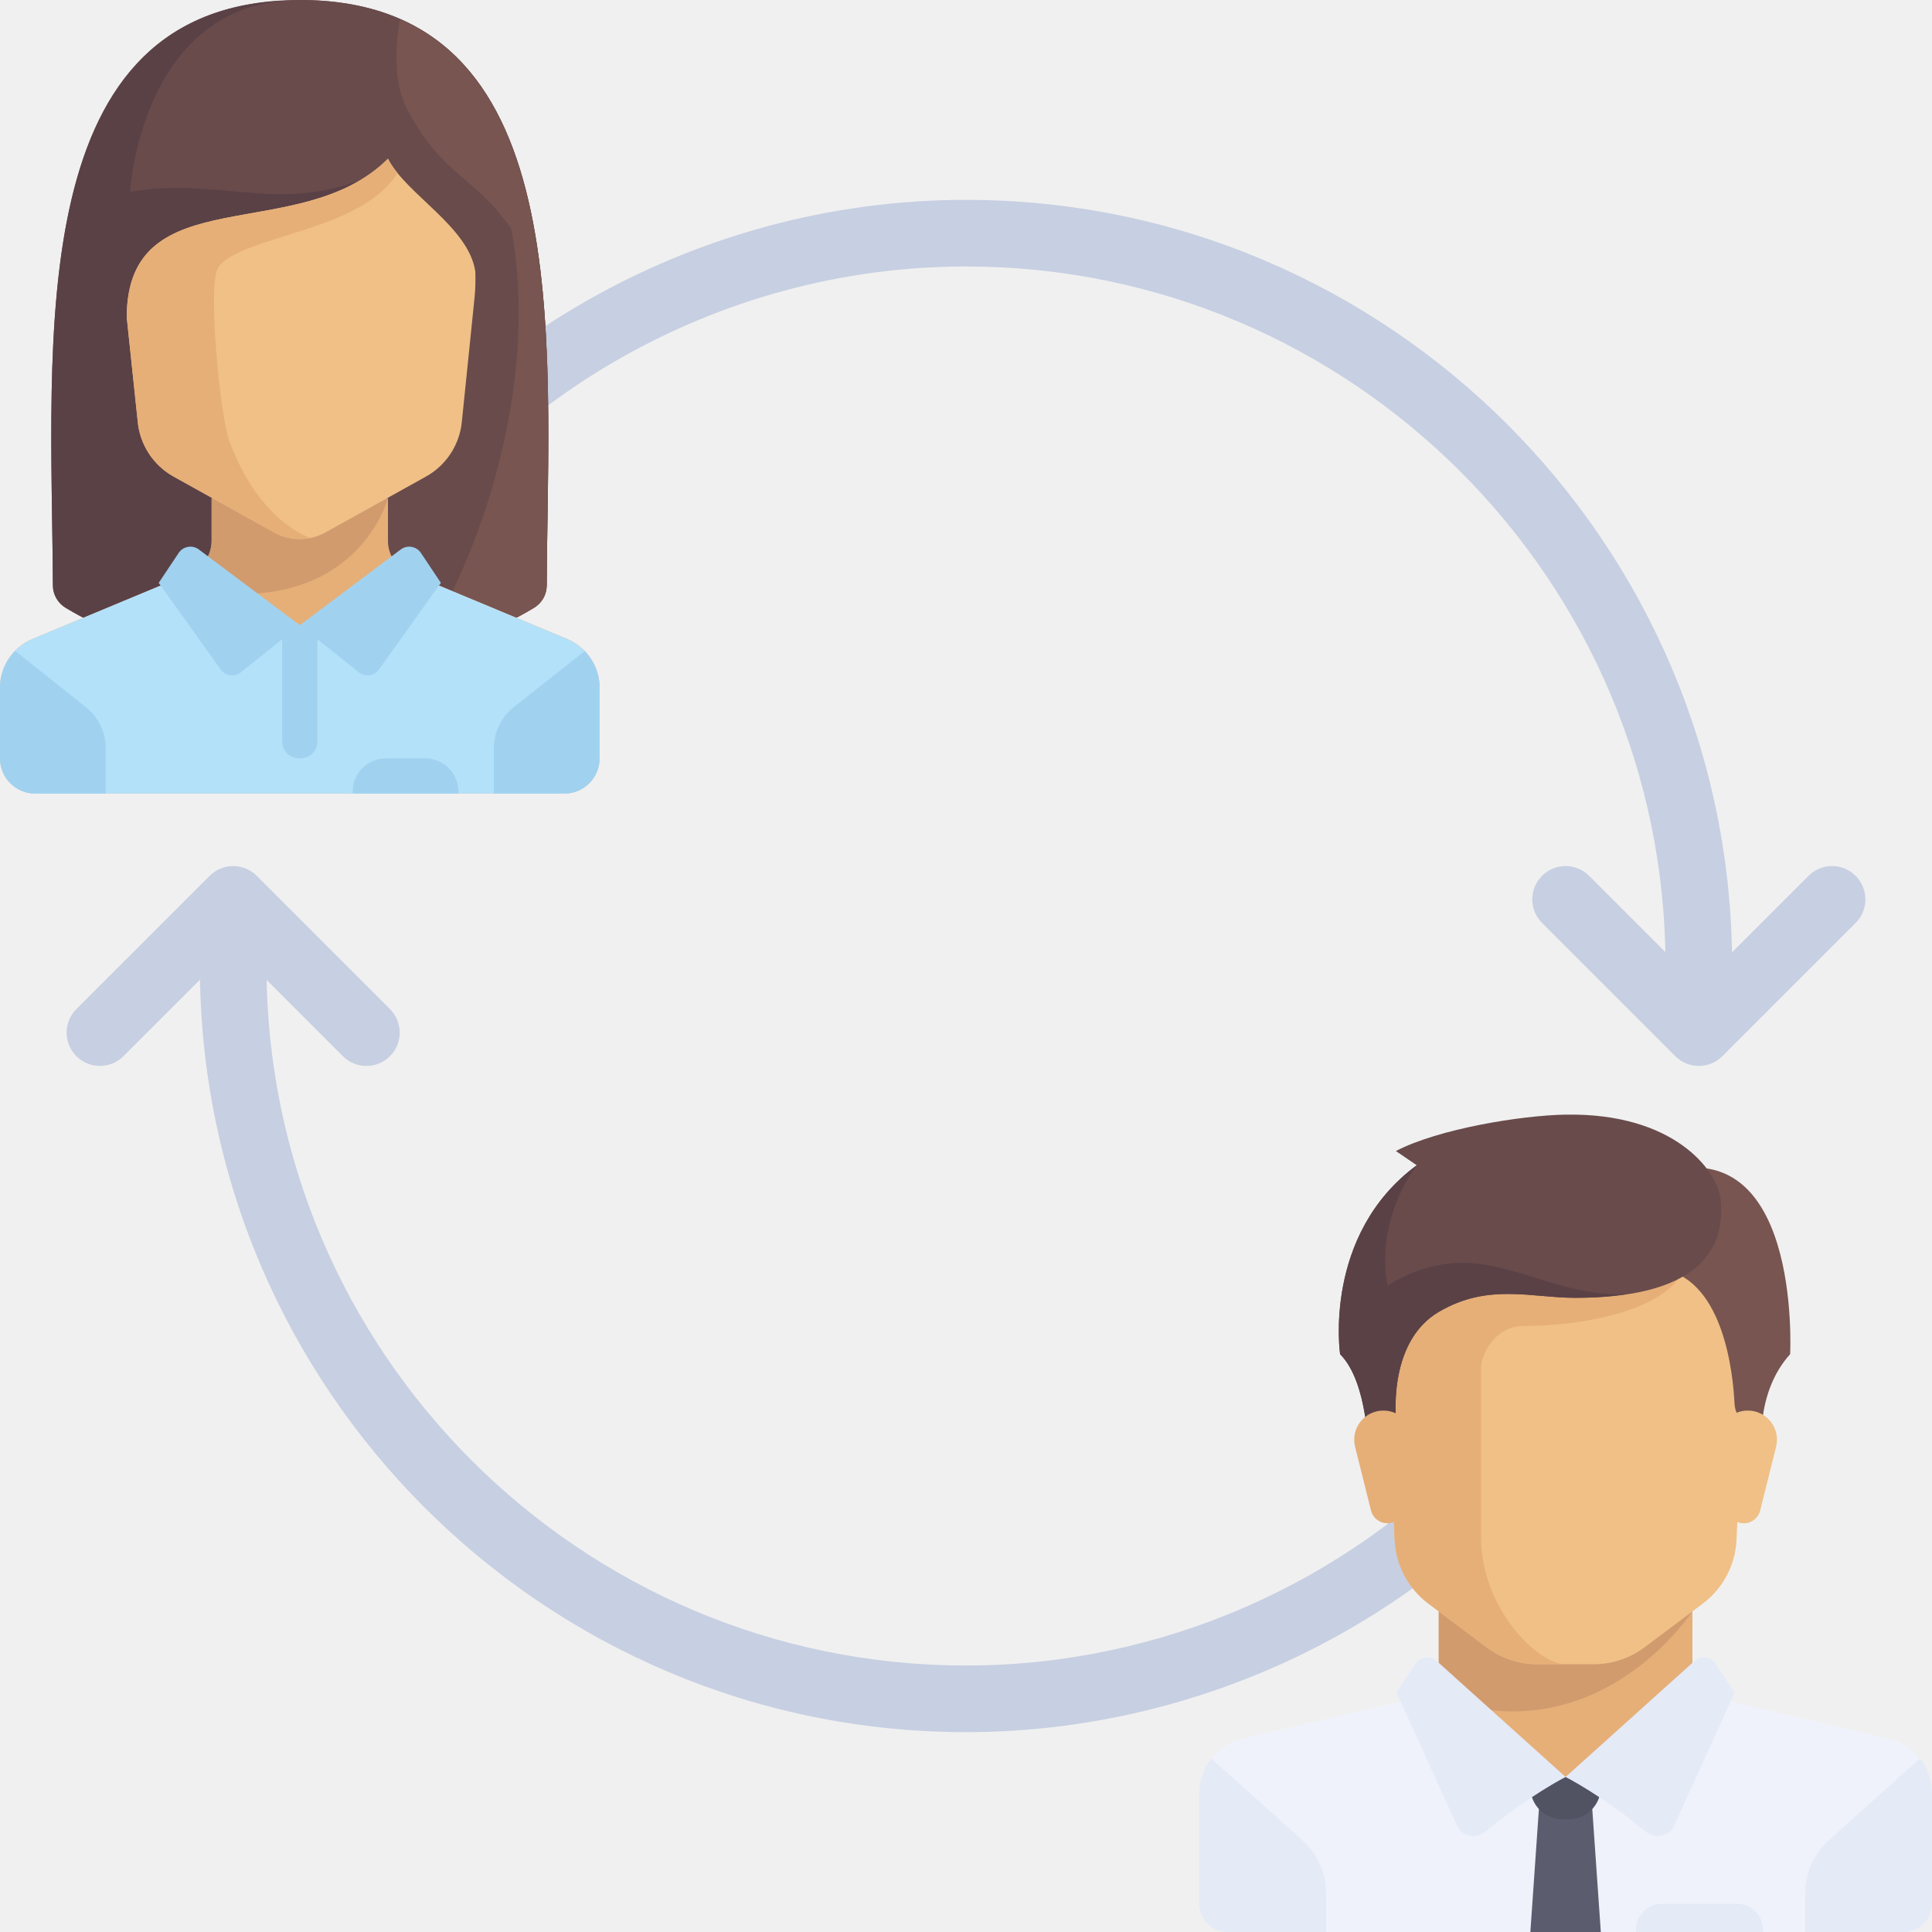
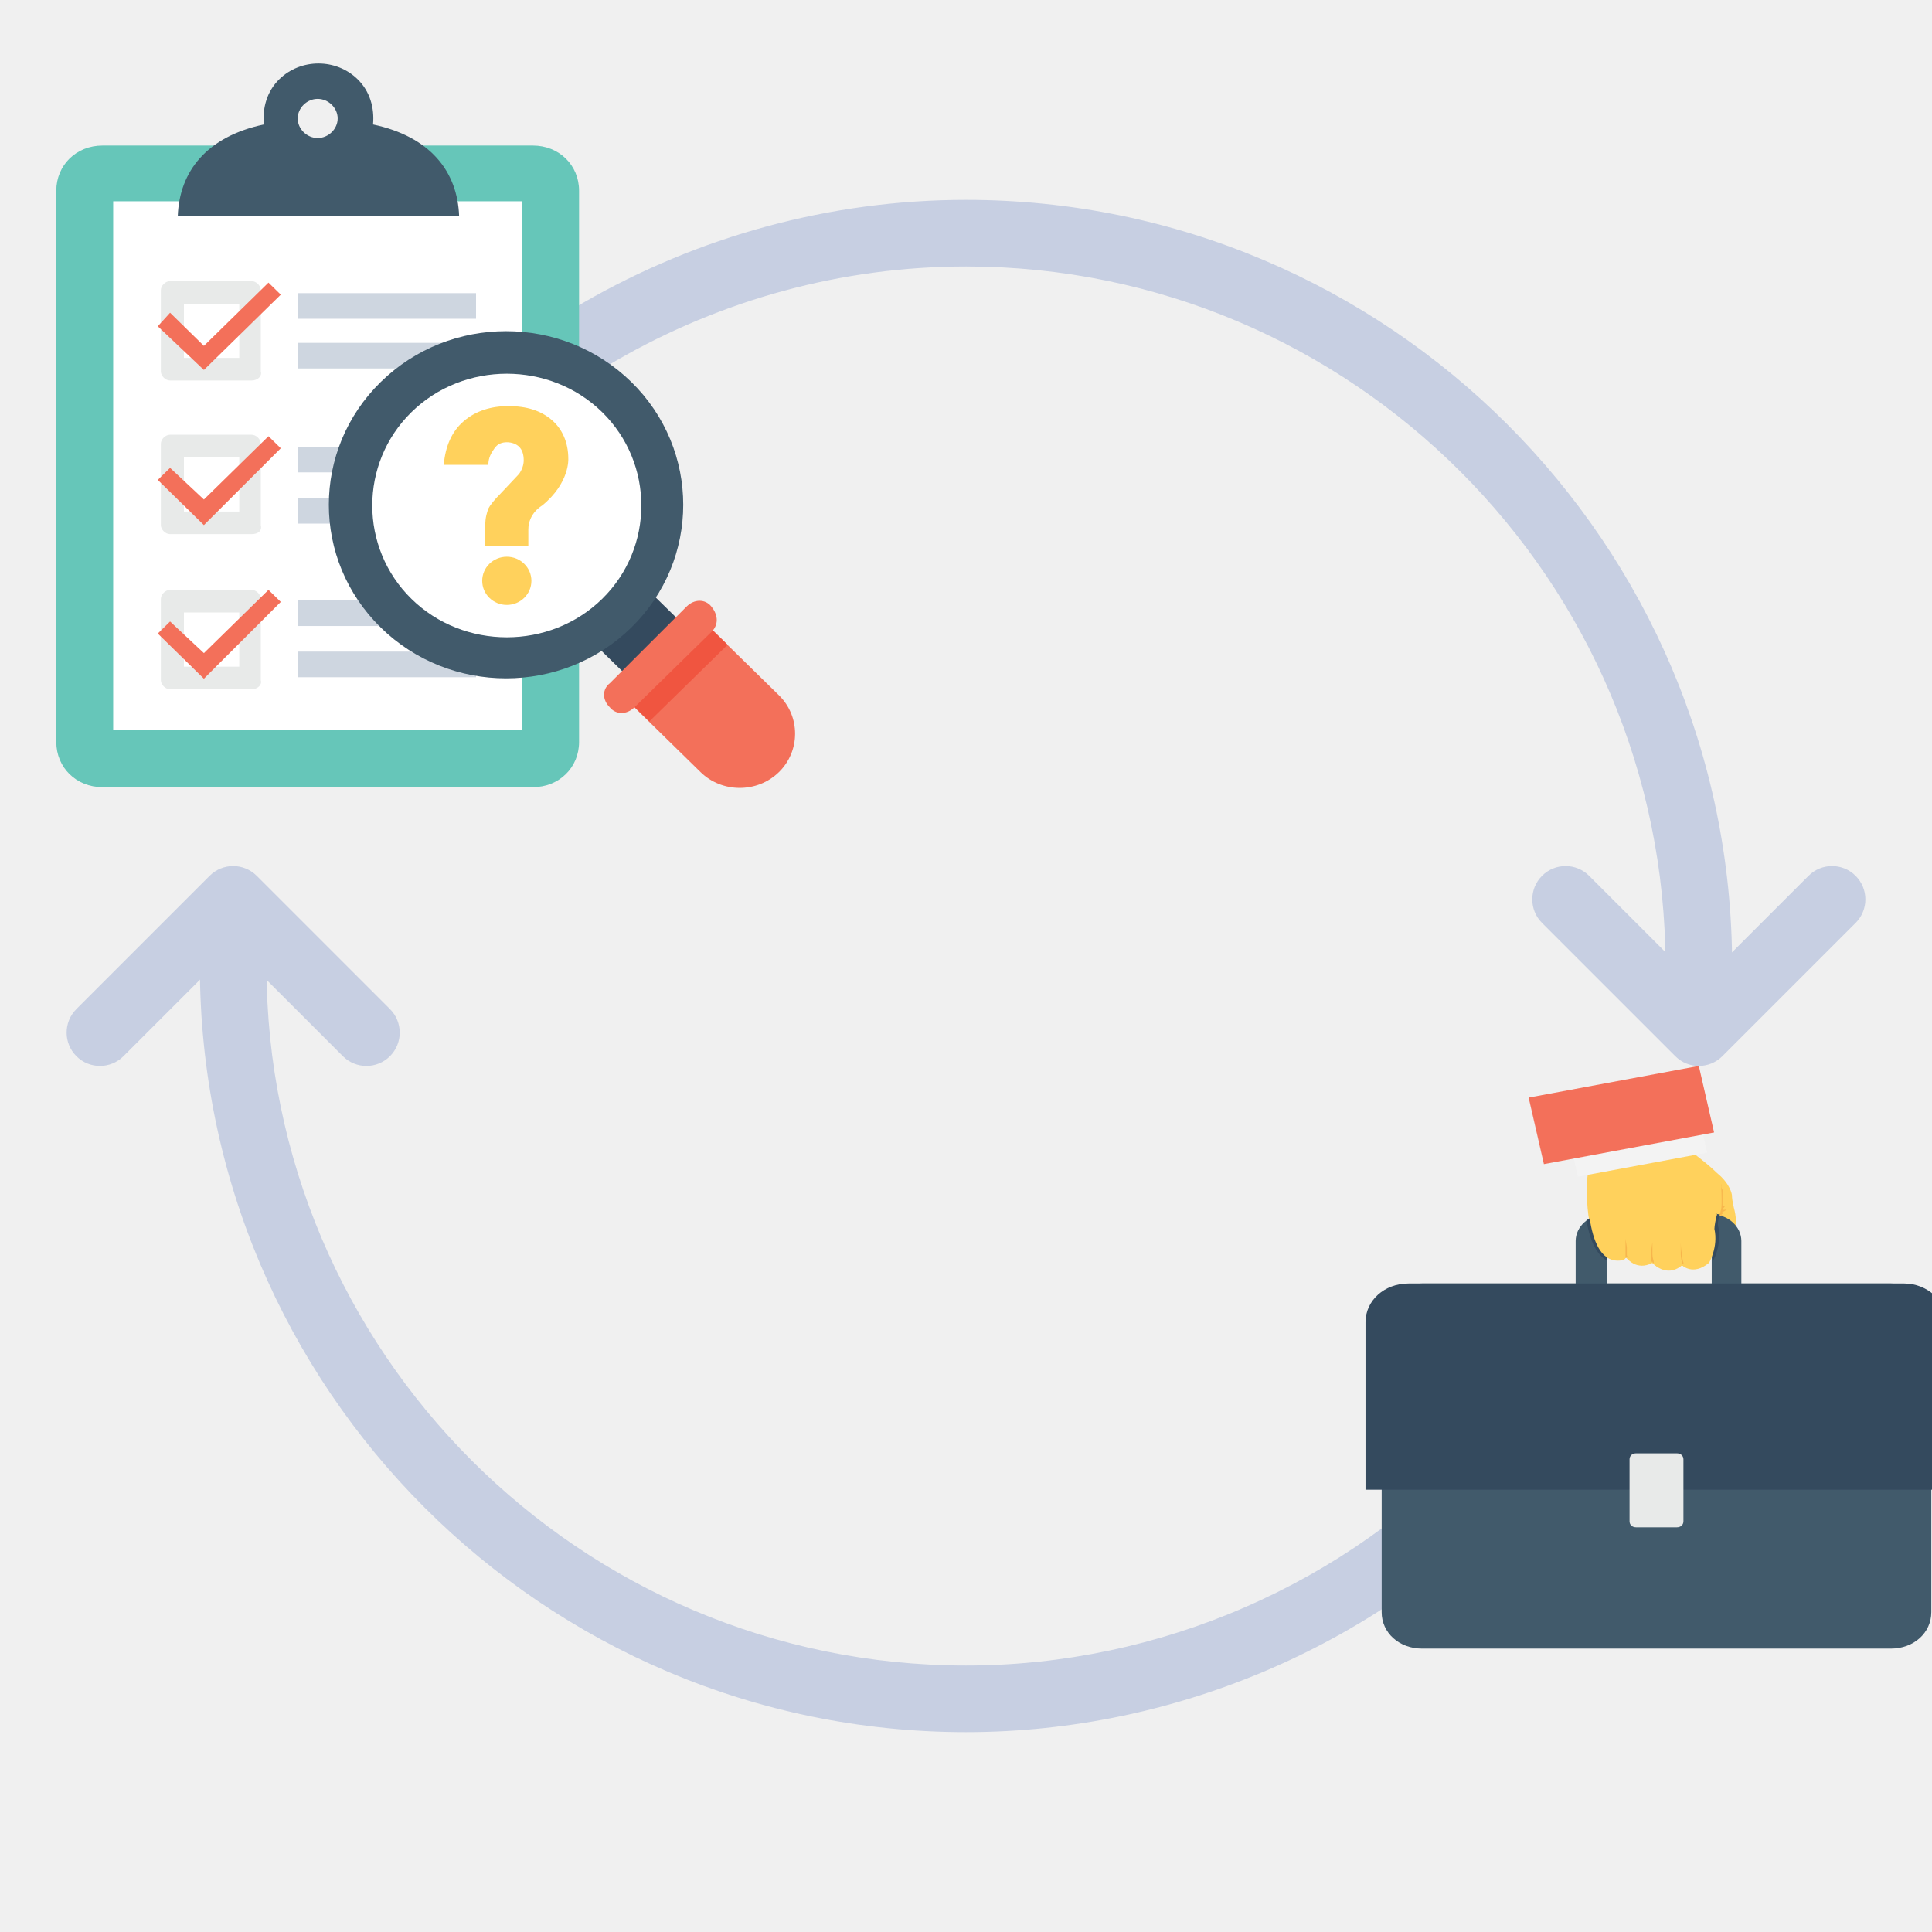
<svg xmlns="http://www.w3.org/2000/svg" version="1.1" id="Layer_1" x="0px" y="0px" viewBox="0 0 512 512" style="enable-background:new 0 0 512 512;" xml:space="preserve">
-   <g>
-     <path style="fill:#C7CFE2;" d="M450.207,264.828c-4.875,0-8.828-3.953-8.828-8.828c0-102.22-83.159-185.379-185.379-185.379   c-65.979,0-127.509,35.517-160.582,92.694c-2.444,4.224-7.858,5.668-12.061,3.224c-4.224-2.444-5.664-7.84-3.224-12.061   c36.22-62.616,103.608-101.513,175.866-101.513c111.953,0,203.034,91.082,203.034,203.034   C459.035,260.875,455.082,264.828,450.207,264.828z" />
-     <path style="fill:#C7CFE2;" d="M256.001,459.034c-111.953,0-203.034-91.082-203.034-203.034c0-4.875,3.953-8.828,8.828-8.828   c4.875,0,8.828,3.953,8.828,8.828c0,102.22,83.159,185.379,185.379,185.379c51.224,0,100.655-21.5,135.608-58.983   c3.336-3.564,8.914-3.754,12.479-0.436c3.564,3.328,3.758,8.914,0.436,12.479C366.237,435.491,312.104,459.034,256.001,459.034z" />
+   <defs id="defs117" />
+   <g id="g6">
+     <path style="fill:#C7CFE2;" d="M450.207,264.828c-4.875,0-8.828-3.953-8.828-8.828c0-102.22-83.159-185.379-185.379-185.379   c-65.979,0-127.509,35.517-160.582,92.694c-2.444,4.224-7.858,5.668-12.061,3.224c-4.224-2.444-5.664-7.84-3.224-12.061   c36.22-62.616,103.608-101.513,175.866-101.513c111.953,0,203.034,91.082,203.034,203.034   C459.035,260.875,455.082,264.828,450.207,264.828z" id="path2" />
+     <path style="fill:#C7CFE2;" d="M256.001,459.034c-111.953,0-203.034-91.082-203.034-203.034c0-4.875,3.953-8.828,8.828-8.828   c4.875,0,8.828,3.953,8.828,8.828c0,102.22,83.159,185.379,185.379,185.379c51.224,0,100.655-21.5,135.608-58.983   c3.336-3.564,8.914-3.754,12.479-0.436c3.564,3.328,3.758,8.914,0.436,12.479C366.237,435.491,312.104,459.034,256.001,459.034z" id="path4" />
  </g>
-   <polygon style="fill:#E6AF78;" points="448.509,448.509 448.509,422.366 381.284,422.366 381.284,448.509 414.897,478.387 " />
-   <path style="fill:#EFF2FA;" d="M500.483,460.738l-46.215-10.875c-0.697-0.164-1.34-0.442-1.941-0.781l-37.43,21.835l-35.971-22.891  c-0.931,0.877-2.087,1.528-3.4,1.837l-46.215,10.875c-6.749,1.588-11.518,7.609-11.518,14.541v29.25  c0,4.126,3.345,7.469,7.469,7.469H504.53c4.126,0,7.469-3.345,7.469-7.469v-29.25C512.001,468.348,507.231,462.326,500.483,460.738z  " />
-   <path style="fill:#D29B6E;" d="M381.284,422.366v27.583c42.343,15.255,67.225-22.925,67.225-22.925v-4.658H381.284z" />
-   <path style="fill:#F0C087;" d="M366.345,336.467l3.254,71.601c0.305,6.689,3.584,12.892,8.94,16.909l15.443,11.582  c3.879,2.909,8.597,4.482,13.445,4.482h14.938c4.849,0,9.566-1.572,13.446-4.482l15.443-11.582c5.357-4.018,8.637-10.22,8.94-16.909  l3.254-71.601H366.345z" />
-   <path style="fill:#E6AF78;" d="M403.693,351.405c14.938,0,37.347-3.735,42.663-14.938h-80.01l3.254,71.601  c0.305,6.689,3.584,12.892,8.94,16.909l15.443,11.582c3.879,2.909,8.597,4.482,13.445,4.482h7.469  c-7.469,0-22.409-14.938-22.409-33.613c0-9.133,0-33.613,0-44.817C392.488,358.876,396.223,351.405,403.693,351.405z" />
-   <g>
-     <path style="fill:#E4EAF6;" d="M484.582,487.762l24.201-21.74c2.028,2.568,3.217,5.799,3.217,9.258v29.25   c0,4.126-3.345,7.469-7.469,7.469h-26.143v-10.347C478.387,496.353,480.639,491.303,484.582,487.762z" />
-     <path style="fill:#E4EAF6;" d="M345.212,487.762l-24.201-21.74c-2.028,2.568-3.217,5.799-3.217,9.258v29.25   c0,4.126,3.345,7.469,7.469,7.469h26.143v-10.347C351.406,496.353,349.155,491.303,345.212,487.762z" />
+   <g id="g82">
+     <path style="fill:#C7CFE2;" d="M97.104,282.483c-2.259,0-4.518-0.862-6.241-2.586l-29.069-29.069l-29.069,29.069   c-3.448,3.448-9.034,3.448-12.482,0c-3.448-3.448-3.448-9.035,0-12.483l35.31-35.31c3.448-3.448,9.034-3.448,12.482,0l35.31,35.31   c3.448,3.448,3.448,9.035,0,12.483C101.622,281.621,99.363,282.483,97.104,282.483z" id="path78" />
+     <path style="fill:#C7CFE2;" d="M450.207,282.483c-2.259,0-4.518-0.862-6.241-2.586l-35.31-35.31c-3.448-3.448-3.448-9.035,0-12.483   c3.448-3.448,9.035-3.448,12.483,0l29.068,29.069l29.069-29.069c3.448-3.448,9.035-3.448,12.483,0   c3.448,3.448,3.448,9.035,0,12.483l-35.31,35.31C454.725,281.621,452.466,282.483,450.207,282.483z" id="path80" />
  </g>
-   <polygon style="fill:#5B5D6E;" points="424.233,512 405.56,512 407.895,478.387 421.9,478.387 " />
-   <path style="fill:#515262;" d="M424.233,470.918H405.56v2.717c0,4.687,3.8,8.488,8.488,8.488h1.697c4.687,0,8.488-3.8,8.488-8.488  v-2.717H424.233z" />
-   <g>
-     <path style="fill:#E4EAF6;" d="M380.76,440.194l34.137,30.723c0,0-9.56,4.826-21.358,14.553c-2.434,2.007-6.115,1.194-7.421-1.678   l-16.039-35.284l5.074-7.611C376.417,439.004,379.067,438.67,380.76,440.194z" />
-     <path style="fill:#E4EAF6;" d="M449.034,440.194l-34.137,30.723c0,0,9.56,4.826,21.358,14.553c2.434,2.007,6.115,1.194,7.421-1.678   l16.039-35.284l-5.074-7.611C453.377,439.004,450.727,438.67,449.034,440.194z" />
+   <g id="g84">
+ </g>
+   <g id="g86">
+ </g>
+   <g id="g88">
+ </g>
+   <g id="g90">
+ </g>
+   <g id="g92">
+ </g>
+   <g id="g94">
+ </g>
+   <g id="g96">
+ </g>
+   <g id="g98">
+ </g>
+   <g id="g100">
+ </g>
+   <g id="g102">
+ </g>
+   <g id="g104">
+ </g>
+   <g id="g106">
+ </g>
+   <g id="g108">
+ </g>
+   <g id="g110">
+ </g>
+   <g id="g112">
+ </g>
+   <g transform="matrix(0.381999,0,0,0.3741849,14.81807,16.82259)" id="g943">
+     <path id="path2-3" d="M 330.933,512.533 H 32.267 c -18.133,0 -32,-13.867 -32,-32 v -390.4 c 0,-18.133 13.867,-32 32,-32 h 298.667 c 18.133,0 32,13.867 32,32 v 390.4 c -0.001,18.134 -13.867,32 -32.001,32 z" style="fill:#66c6b9" />
+     <rect id="rect4" height="374.4" width="283.733" style="fill:#ffffff" y="97.6" x="39.733" />
+     <path id="path6" d="m 220,43.2 c 1.067,-11.733 -2.133,-23.467 -10.667,-32 -14.933,-14.933 -39.467,-14.933 -54.4,0 C 146.4,19.733 143.2,31.467 144.266,43.2 104.8,51.733 85.6,76.267 84.533,108.267 h 195.2 C 278.667,76.267 259.467,51.733 220,43.2 Z m -52.267,-4.267 c 0,-7.467 6.4,-13.867 13.867,-13.867 7.467,0 13.867,6.4 13.867,13.867 0,7.467 -6.4,13.867 -13.867,13.867 -7.467,0 -13.867,-6.4 -13.867,-13.867 z" style="fill:#415a6b" />
+     <path id="path8" d="M 135.733,443.2 H 79.2 c -3.2,0 -6.4,-3.2 -6.4,-6.4 v -57.6 c 0,-3.2 3.2,-6.4 6.4,-6.4 h 56.533 c 3.2,0 6.4,3.2 6.4,6.4 v 57.6 c 1.067,3.2 -2.133,6.4 -6.4,6.4 z M 88.8,427.2 h 38.4 V 388.8 H 88.8 Z" style="fill:#e8eae9" />
+     <g id="g14">
+       <rect id="rect10" height="18.133" width="123.733" style="fill:#ced6e0" y="416.533" x="167.733" />
+       <rect id="rect12" height="18.133" width="123.733" style="fill:#ced6e0" y="380.267" x="167.733" />
+     </g>
+     <polygon id="polygon16" points="156,381.333 102.667,435.733 70.667,403.733 79.2,395.2 102.667,417.6 147.467,372.8 " style="fill:#f3705a" />
+     <path id="path18" d="M 135.733,333.333 H 79.2 c -3.2,0 -6.4,-3.2 -6.4,-6.4 v -57.6 c 0,-3.2 3.2,-6.4 6.4,-6.4 h 56.533 c 3.2,0 6.4,3.2 6.4,6.4 v 57.6 c 1.067,4.267 -2.133,6.4 -6.4,6.4 z m -46.933,-16 h 38.4 v -38.4 H 88.8 Z" style="fill:#e8eae9" />
+     <g id="g24">
+       <rect id="rect20" height="18.133" width="123.733" style="fill:#ced6e0" y="307.733" x="167.733" />
+       <rect id="rect22" height="18.133" width="123.733" style="fill:#ced6e0" y="271.467" x="167.733" />
+     </g>
+     <polygon id="polygon26" points="156,272.533 102.667,326.933 70.667,294.933 79.2,286.4 102.667,308.8 147.467,264 " style="fill:#f3705a" />
+     <path id="path28" d="M 135.733,224.533 H 79.2 c -3.2,0 -6.4,-3.2 -6.4,-6.4 v -57.6 c 0,-3.2 3.2,-6.4 6.4,-6.4 h 56.533 c 3.2,0 6.4,3.2 6.4,6.4 v 57.6 c 1.067,3.2 -2.133,6.4 -6.4,6.4 z m -46.933,-16 h 38.4 v -38.4 H 88.8 Z" style="fill:#e8eae9" />
+     <g id="g34">
+       <rect id="rect30" height="18.133" width="123.733" style="fill:#ced6e0" y="197.867" x="167.733" />
+       <rect id="rect32" height="18.133" width="123.733" style="fill:#ced6e0" y="162.667" x="167.733" />
+     </g>
+     <polygon id="polygon36" points="156,163.733 102.667,217.067 70.667,186.133 79.2,176.533 102.667,200 147.467,155.2 " style="fill:#f3705a" />
+     <rect id="rect38" height="43.733" width="53.333" style="fill:#344a5e" transform="matrix(-0.7071,0.7071,-0.7071,-0.7071,975.8959,403.955)" y="382.226" x="377.62" />
+     <path id="path40" d="m 398.133,452.8 49.067,49.067 c 14.933,14.933 39.467,14.933 54.4,0 14.933,-14.933 14.933,-39.467 0,-54.4 L 452.533,398.4 Z" style="fill:#f3705a" />
+     <rect id="rect42" height="76.799" width="18.133" style="fill:#f05540" transform="matrix(0.7071,0.7071,-0.7071,0.7071,432.4266,-179.1113)" y="394.03" x="423.353" />
+     <path id="path44" d="m 455.733,401.6 -54.4,54.4 c -5.333,5.333 -12.8,5.333 -17.067,0 -5.333,-5.333 -5.333,-12.8 0,-17.067 l 53.333,-54.4 c 5.333,-5.333 12.8,-5.333 17.067,0 4.267,5.334 5.334,11.734 1.067,17.067 z" style="fill:#f3705a" />
+     <circle id="circle46" r="107.733" cy="313.067" cx="312.8" style="fill:#ffffff" />
+     <path id="path48" d="m 399.2,399.467 c -48,48 -125.867,48 -173.867,0 -48,-48 -48,-125.867 0,-173.867 48,-48 125.867,-48 173.867,0 48,48 48,125.867 0,173.867 z M 246.667,246.933 c -36.267,36.267 -36.267,96 0,132.267 36.267,36.267 96,36.267 132.267,0 36.267,-36.267 36.267,-96 0,-132.267 -36.267,-36.267 -96.001,-36.266 -132.267,0 z" style="fill:#415a6b" />
+     <g id="g54">
+       <circle id="circle50" r="17.067" cy="366.4" cx="312.8" style="fill:#ffd15c" />
+       <path id="path52" d="m 355.467,280 c 0,-11.733 -4.267,-21.333 -11.733,-27.733 -7.467,-6.4 -17.067,-9.6 -29.867,-9.6 -11.733,0 -22.4,3.2 -30.933,10.667 -8.533,7.467 -12.8,18.133 -13.867,30.933 H 300 c 0,-5.333 2.133,-8.533 4.267,-11.733 2.134,-3.2 5.333,-4.267 8.533,-4.267 3.2,0 6.4,1.067 8.533,3.2 2.133,2.133 3.2,5.333 3.2,9.6 0,3.2 -1.067,6.4 -3.2,9.6 l -12.8,13.867 c -4.267,4.267 -7.467,8.533 -8.533,10.667 -1.067,3.2 -2.133,6.4 -2.133,11.733 v 14.933 h 29.867 c 0,0 0,0 0,-11.733 0,-11.733 9.6,-17.067 9.6,-17.067 19.199,-16 18.133,-33.067 18.133,-33.067 z" style="fill:#ffd15c" />
+     </g>
+     <g id="g56" />
+     <g id="g58" />
+     <g id="g60" />
+     <g id="g62" />
+     <g id="g64" />
+     <g id="g66" />
+     <g id="g68" />
+     <g id="g70" />
+     <g id="g72" />
+     <g id="g74" />
+     <g id="g76" />
+     <g id="g78" />
+     <g id="g80" />
+     <g id="g82-6" />
+     <g id="g84-7" />
  </g>
-   <path style="fill:#785550;" d="M437.539,311.724l3.501,24.743c15.982,3.197,18.286,28.279,18.617,35.443  c0.061,1.3,0.476,2.556,1.181,3.649l6.098,9.46c0,0-2.088-15.639,7.469-26.143C474.406,358.876,477.688,296.785,437.539,311.724z" />
-   <path style="fill:#F0C087;" d="M470.683,383.421l-4.217,16.871c-0.5,1.998-2.295,3.401-4.356,3.401l0,0  c-2.264,0-4.174-1.686-4.456-3.933l-2.157-17.255c-0.577-4.615,3.021-8.69,7.671-8.69h0.014  C468.214,373.814,471.903,378.541,470.683,383.421z" />
-   <path style="fill:#694B4B;" d="M369.924,305.033l5.524,3.774c-24.977,18.441-20.308,50.069-20.308,50.069  c7.469,7.469,7.469,26.143,7.469,26.143l7.469-7.469c0,0-2.882-21.577,11.204-29.878c13.071-7.703,24.51-3.735,36.18-3.735  c31.278,0,40.032-11.788,38.515-26.143c-0.785-7.428-12.142-22.901-41.082-22.409C403.217,295.583,381.284,299.119,369.924,305.033z  " />
-   <path style="fill:#5A4146;" d="M367.746,340.669c0,0-3.968-15.639,7.703-31.862c-24.977,18.441-20.308,50.069-20.308,50.069  c7.469,7.469,7.469,26.143,7.469,26.143l7.469-7.469c0,0-2.882-21.577,11.204-29.878c13.071-7.703,24.51-3.735,36.18-3.735  c5.087,0,9.519-0.341,13.468-0.925C406.844,343.819,392.644,325.574,367.746,340.669z" />
-   <path style="fill:#E6AF78;" d="M359.11,383.421l4.217,16.871c0.5,1.998,2.295,3.401,4.356,3.401l0,0  c2.264,0,4.174-1.686,4.456-3.933l2.157-17.255c0.577-4.615-3.021-8.69-7.671-8.69h-0.014  C361.581,373.814,357.891,378.541,359.11,383.421z" />
-   <path style="fill:#E4EAF6;" d="M460.393,504.531h-20.032c-3.751,0-6.791,3.04-6.791,6.791V512h33.613v-0.679  C467.183,507.571,464.143,504.531,460.393,504.531z" />
-   <path style="fill:#694B4B;" d="M79.449,0C5.476,0,13.679,89.955,14.017,155.144c0.013,2.462,1.302,4.682,3.411,5.953  c8.198,4.941,30.708,16.494,62.022,16.494s53.825-11.552,62.022-16.494c2.109-1.271,3.399-3.491,3.411-5.953  C145.219,89.955,153.422,0,79.449,0z" />
-   <path style="fill:#5A4146;" d="M74.683,0.185C5.885,4.042,13.686,91.405,14.017,155.144c0.013,2.462,1.302,4.682,3.411,5.953  c8.198,4.941,30.709,16.494,62.022,16.494L98.142,46.734" />
-   <path style="fill:#694B4B;" d="M79.449,0C37.388,0,34.467,50.824,34.467,50.824c24.244-4.089,39.14,6.134,63.676-4.089  L79.449,177.59c31.314,0,53.825-11.553,62.022-16.494c2.109-1.271,3.399-3.491,3.411-5.953C145.219,89.955,153.422,0,79.449,0z" />
-   <path style="fill:#785550;" d="M144.881,155.144c0.29-56.015,6.337-130.264-38.888-150.066c-0.788,4.098-2.217,15.538,1.495,22.963  c9.347,18.694,18.694,18.694,28.041,32.714c9.347,51.407-17.859,105.972-26.895,113.399l0,0c16.01-3.808,27.486-9.833,32.835-13.057  C143.579,159.825,144.869,157.606,144.881,155.144z" />
-   <path style="fill:#E6AF78;" d="M150.269,169.322l-41.702-17.376c-3.484-1.451-5.752-4.854-5.752-8.628v-11.294H56.082v11.294  c0,3.774-2.269,7.177-5.752,8.628L8.628,169.322c-5.225,2.177-8.628,7.282-8.628,12.941v18.694c0,5.162,4.184,9.347,9.347,9.347  h140.203c5.162,0,9.347-4.184,9.347-9.347v-18.694C158.897,176.604,155.494,171.499,150.269,169.322z" />
-   <path style="fill:#B4E1FA;" d="M150.269,169.322l-40.32-16.8l-30.5,13.163l-30.5-13.163l-40.32,16.8  c-5.225,2.177-8.628,7.282-8.628,12.941v18.694c0,5.162,4.184,9.347,9.347,9.347h140.203c5.162,0,9.347-4.184,9.347-9.347v-18.694  C158.897,176.604,155.494,171.499,150.269,169.322z" />
-   <path style="fill:#D29B6E;" d="M102.815,132.024H56.082v11.294c0,3.774-2.269,7.177-5.752,8.628l-6.514,2.713  C93.658,167.369,102.815,132.024,102.815,132.024z" />
-   <g>
-     <path style="fill:#A0D2F0;" d="M22.779,187.401L4.02,172.48c-2.514,2.57-4.02,6.046-4.02,9.783v18.694   c0,5.162,4.184,9.347,9.347,9.347h18.694v-11.956C28.041,194.09,26.105,190.061,22.779,187.401z" />
-     <path style="fill:#A0D2F0;" d="M158.897,200.958v-18.694c0-3.709-1.482-7.161-3.959-9.726l-18.819,14.862   c-3.326,2.66-5.262,6.689-5.262,10.948v11.956h18.694C154.712,210.304,158.897,206.12,158.897,200.958z" />
-     <path style="fill:#A0D2F0;" d="M79.708,200.958h-0.52c-2.438,0-4.414-1.976-4.414-4.414v-30.848h9.347v30.848   C84.122,198.982,82.146,200.958,79.708,200.958z" />
-     <path style="fill:#A0D2F0;" d="M79.449,165.685L52.7,145.624c-1.717-1.288-4.163-0.868-5.354,0.917l-5.286,7.928l16.398,22.958   c1.247,1.746,3.703,2.087,5.378,0.746L79.449,165.685z" />
-     <path style="fill:#A0D2F0;" d="M79.449,165.685l26.749-20.061c1.717-1.288,4.163-0.868,5.354,0.917l5.286,7.928l-16.398,22.958   c-1.247,1.746-3.703,2.087-5.378,0.746L79.449,165.685z" />
+   <g transform="matrix(0.3346905,0,0,0.3013671,353.0732,282.4844)" id="g910">
+     <path id="path2-5" d="m 202.296,95.309 c -2.133,14.933 -1.067,72.533 20.267,74.667 0,0 7.467,1.067 8.533,-2.133 h 1.067 c 0,0 7.467,11.733 20.267,4.267 0,0 10.667,13.867 23.467,2.133 0,0 8.533,9.6 21.333,-2.133 0,0 -3.2,-19.2 4.267,-29.867 0,0 1.067,-8.533 3.2,-10.667 0,0 10.667,9.6 11.733,16 0,0 5.333,-4.267 2.133,-20.267 0,0 -2.133,-8.533 -2.133,-13.867 0,0 -1.067,-9.6 -11.733,-19.2 -9.6,-10.667 -28.8,-25.6 -28.8,-25.6 l -21.333,-5.333 c 1.065,-1.067 -52.268,10.667 -52.268,32 z" style="fill:#ffd15c" />
+     <path id="path4-3" d="m 307.896,103.842 c 0,0 1.067,18.133 0,22.4 -1.067,4.267 -1.067,4.267 -1.067,4.267 l 2.133,2.133 c 0,-1.067 0,-1.067 -1.067,-2.133 1.067,0 1.067,-1.067 2.133,-1.067 -1.067,0 -2.133,0 -2.133,0 1.067,-1.067 3.2,-2.133 4.267,-3.2 -1.067,0 -2.133,1.067 -3.2,0 1.067,0 1.067,0 2.133,0 -1.067,0 -2.133,0 -2.133,-1.067 v 0 0 c 1.067,0 1.067,-1.067 2.133,-2.133 -1.067,0 -1.067,0 -2.133,0 0,-3.2 0,-6.4 0,-8.533 0,-2.133 0,-3.2 0,-5.333 -1.066,-2.134 -1.066,-3.2 -1.066,-5.334" style="fill:#f7b64c;stroke:#f7b64c;stroke-width:0.1;stroke-miterlimit:10" />
+     <path id="path6-5" d="m 317.496,135.842 v 11.733 l -3.2,5.333 -7.467,-9.6 -3.2,-6.4 c 0,0 1.067,-5.333 2.133,-5.333 z" style="fill:#ffd15c" />
+     <path id="path8-6" d="M 324.963,222.242 H 192.696 v -68.267 c 0,-12.8 10.667,-23.467 23.467,-23.467 h 84.267 c 12.8,0 23.467,10.667 23.467,23.467 v 68.267 z M 217.229,200.909 h 83.2 v -43.733 c 0,-3.2 -2.133,-5.333 -5.333,-5.333 h -72.533 c -3.2,0 -5.333,2.133 -5.333,5.333 v 43.733 z" style="fill:#415a6b" />
+     <g id="g14-2">
+       <path id="path10" d="m 218.296,130.509 h -2.133 c -5.333,0 -10.667,2.133 -14.933,5.333 2.133,13.867 6.4,28.8 16,35.2 v -12.8 c 0,-1.067 0,-2.133 1.067,-3.2 v -24.533 z" style="fill:#344a5e" />
+       <path id="path12" d="m 306.829,130.509 c -2.133,0 -4.267,-1.067 -5.333,-1.067 v 0 28.8 0 12.8 c 2.133,-3.2 6.4,-16 4.267,-28.8 -1.067,-3.2 0,-8.533 1.066,-11.733 z" style="fill:#344a5e" />
+     </g>
+     <path id="path16" d="m 304.696,130.509 c -25.6,-18.133 -61.867,-10.667 -101.333,0 2.133,19.2 7.467,38.4 20.267,40.533 0,0 7.467,1.067 8.533,-2.133 h 1.067 c 0,0 7.467,11.733 20.267,4.267 0,0 10.667,13.867 23.467,2.133 0,0 8.533,9.6 21.333,-2.133 0,0 7.467,-13.867 4.267,-29.867 -0.001,-2.133 1.065,-9.6 2.132,-12.8 z" style="fill:#ffd15c" />
+     <g id="g24-9">
+       <path id="path18-1" d="m 253.496,165.709 c 0,-4.267 0,-10.667 0,-10.667 v 0 0 c 0,0 -1.067,6.4 -1.067,10.667 0,2.133 0,5.333 0,6.4 v 0 h 1.067 c 0,0 0,1.067 1.067,1.067 v 0 c 0,-2.134 -1.067,-4.267 -1.067,-7.467 z" style="fill:#f7b64c" />
+       <path id="path20" d="m 276.963,165.709 c -1.067,-4.267 -1.067,-10.667 -1.067,-10.667 v 0 c 0,0 0,6.4 0,10.667 0,3.2 1.067,6.4 1.067,8.533 v 0 c 0,0 1.067,0 1.067,-1.067 l 1.067,1.067 v 0 c -1.068,0 -2.134,-4.266 -2.134,-8.533 z" style="fill:#f7b64c" />
+       <path id="path22" d="m 233.229,165.709 c 0,-1.067 0,-2.133 0,-3.2 0,-1.067 0,-2.133 0,-3.2 -1.067,-6.4 -1.067,-7.467 -1.067,-7.467 v 0 0 0 c 0,0 0,6.4 0,9.6 v 7.467 l 1.067,-1.067 h 1.067 c 0,0 0,0 1.067,1.067 v 0 c -2.134,-1.067 -2.134,-2.133 -2.134,-3.2 z" style="fill:#f7b64c" />
+     </g>
+     <path id="path26" d="m 442.296,191.309 h -371.2 c -18.133,0 -32,13.867 -32,32 v 257.067 c 0,18.133 13.867,32 32,32 h 371.2 c 18.133,0 32,-13.867 32,-32 V 223.309 c 0,-17.067 -14.933,-32 -32,-32 z" style="fill:#415a6b" />
+     <path id="path28-2" d="M 452.963,191.309 H 60.429 c -19.2,0 -34.133,14.933 -34.133,34.133 v 147.2 h 459.733 v -147.2 c 1.067,-18.133 -14.933,-34.133 -33.066,-34.133 z" style="fill:#344a5e" />
+     <rect id="rect30-7" height="104.531" width="58.665" style="fill:#f3f3f3" transform="matrix(0.2023,0.9793,-0.9793,0.2023,248.1012,-188.4221)" y="5.819" x="210.38" />
+     <rect id="rect32-0" height="137.597" width="59.732" style="fill:#f3705a" transform="matrix(0.2023,0.9793,-0.9793,0.2023,224.8564,-189.7207)" y="-25.632" x="199.021" />
+     <path id="path34" d="m 272.696,340.642 h -32 c -3.2,0 -5.333,2.133 -5.333,5.333 v 54.4 c 0,3.2 2.133,5.333 5.333,5.333 h 32 c 3.2,0 5.333,-2.133 5.333,-5.333 v -54.4 c 0,-3.199 -2.133,-5.333 -5.333,-5.333 z" style="fill:#e8eae9" />
+     <g id="g36" />
+     <g id="g38" />
+     <g id="g40" />
+     <g id="g42" />
+     <g id="g44" />
+     <g id="g46" />
+     <g id="g48" />
+     <g id="g50" />
+     <g id="g52" />
+     <g id="g54-9" />
+     <g id="g56-3" />
+     <g id="g58-6" />
+     <g id="g60-0" />
+     <g id="g62-6" />
+     <g id="g64-2" />
  </g>
-   <path style="fill:#F0C087;" d="M102.815,42.061c-23.367,23.367-69.225,4.673-69.225,42.06l2.902,27.54  c0.559,6.161,4.131,11.645,9.538,14.649l26.609,14.783c4.234,2.353,9.383,2.353,13.618,0l26.609-14.783  c5.407-3.005,8.979-8.489,9.538-14.649l3.35-32.708c0.238-2.325,0.289-4.664,0.211-6.997  C124.217,60.061,107.49,51.407,102.815,42.061z" />
-   <path style="fill:#E6AF78;" d="M33.591,84.121l2.902,27.54c0.559,6.161,4.131,11.645,9.538,14.649l26.609,14.783  c2.938,1.632,6.308,2.056,9.515,1.422l0,0c0,0-13.417-4.065-21.4-25.679c-2.445-6.622-5.842-41.672-2.921-45.955  c5.773-8.468,37.972-9.347,47.486-25.055c-0.47-0.583-0.904-1.167-1.301-1.752c-0.032-0.047-0.071-0.095-0.103-0.141  c-0.413-0.621-0.788-1.244-1.101-1.87C79.449,65.428,33.591,46.734,33.591,84.121z" />
-   <path style="fill:#A0D2F0;" d="M112.682,200.958h-10.386c-4.875,0-8.828,3.953-8.828,8.828v0.52h28.041v-0.52  C121.51,204.909,117.558,200.958,112.682,200.958z" />
-   <g>
-     <path style="fill:#C7CFE2;" d="M97.104,282.483c-2.259,0-4.518-0.862-6.241-2.586l-29.069-29.069l-29.069,29.069   c-3.448,3.448-9.034,3.448-12.482,0c-3.448-3.448-3.448-9.035,0-12.483l35.31-35.31c3.448-3.448,9.034-3.448,12.482,0l35.31,35.31   c3.448,3.448,3.448,9.035,0,12.483C101.622,281.621,99.363,282.483,97.104,282.483z" />
-     <path style="fill:#C7CFE2;" d="M450.207,282.483c-2.259,0-4.518-0.862-6.241-2.586l-35.31-35.31c-3.448-3.448-3.448-9.035,0-12.483   c3.448-3.448,9.035-3.448,12.483,0l29.068,29.069l29.069-29.069c3.448-3.448,9.035-3.448,12.483,0   c3.448,3.448,3.448,9.035,0,12.483l-35.31,35.31C454.725,281.621,452.466,282.483,450.207,282.483z" />
-   </g>
-   <g>
- </g>
-   <g>
- </g>
-   <g>
- </g>
-   <g>
- </g>
-   <g>
- </g>
-   <g>
- </g>
-   <g>
- </g>
-   <g>
- </g>
-   <g>
- </g>
-   <g>
- </g>
-   <g>
- </g>
-   <g>
- </g>
-   <g>
- </g>
-   <g>
- </g>
-   <g>
- </g>
</svg>
